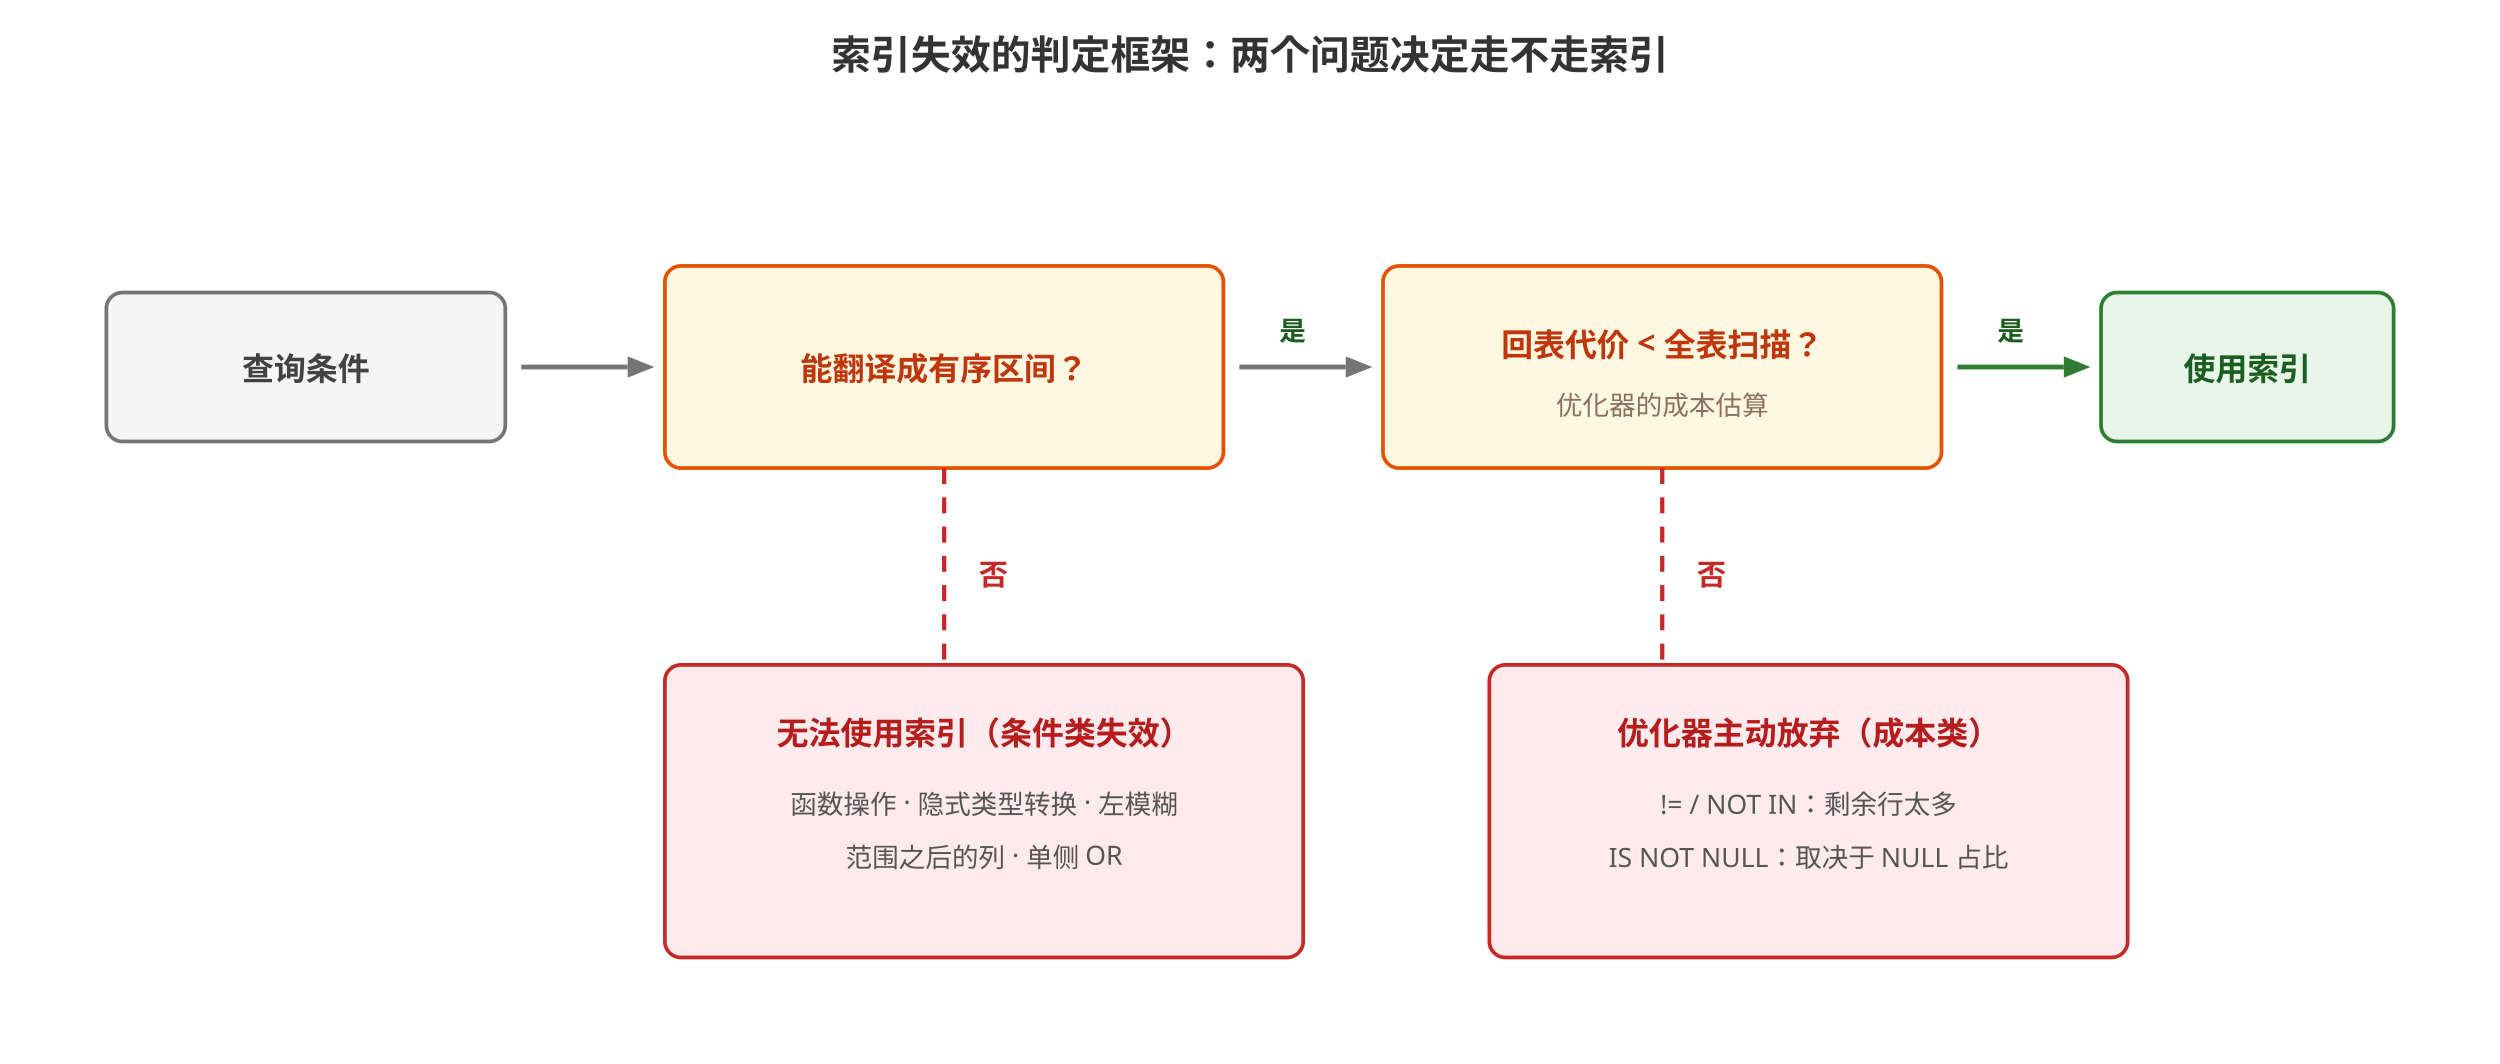
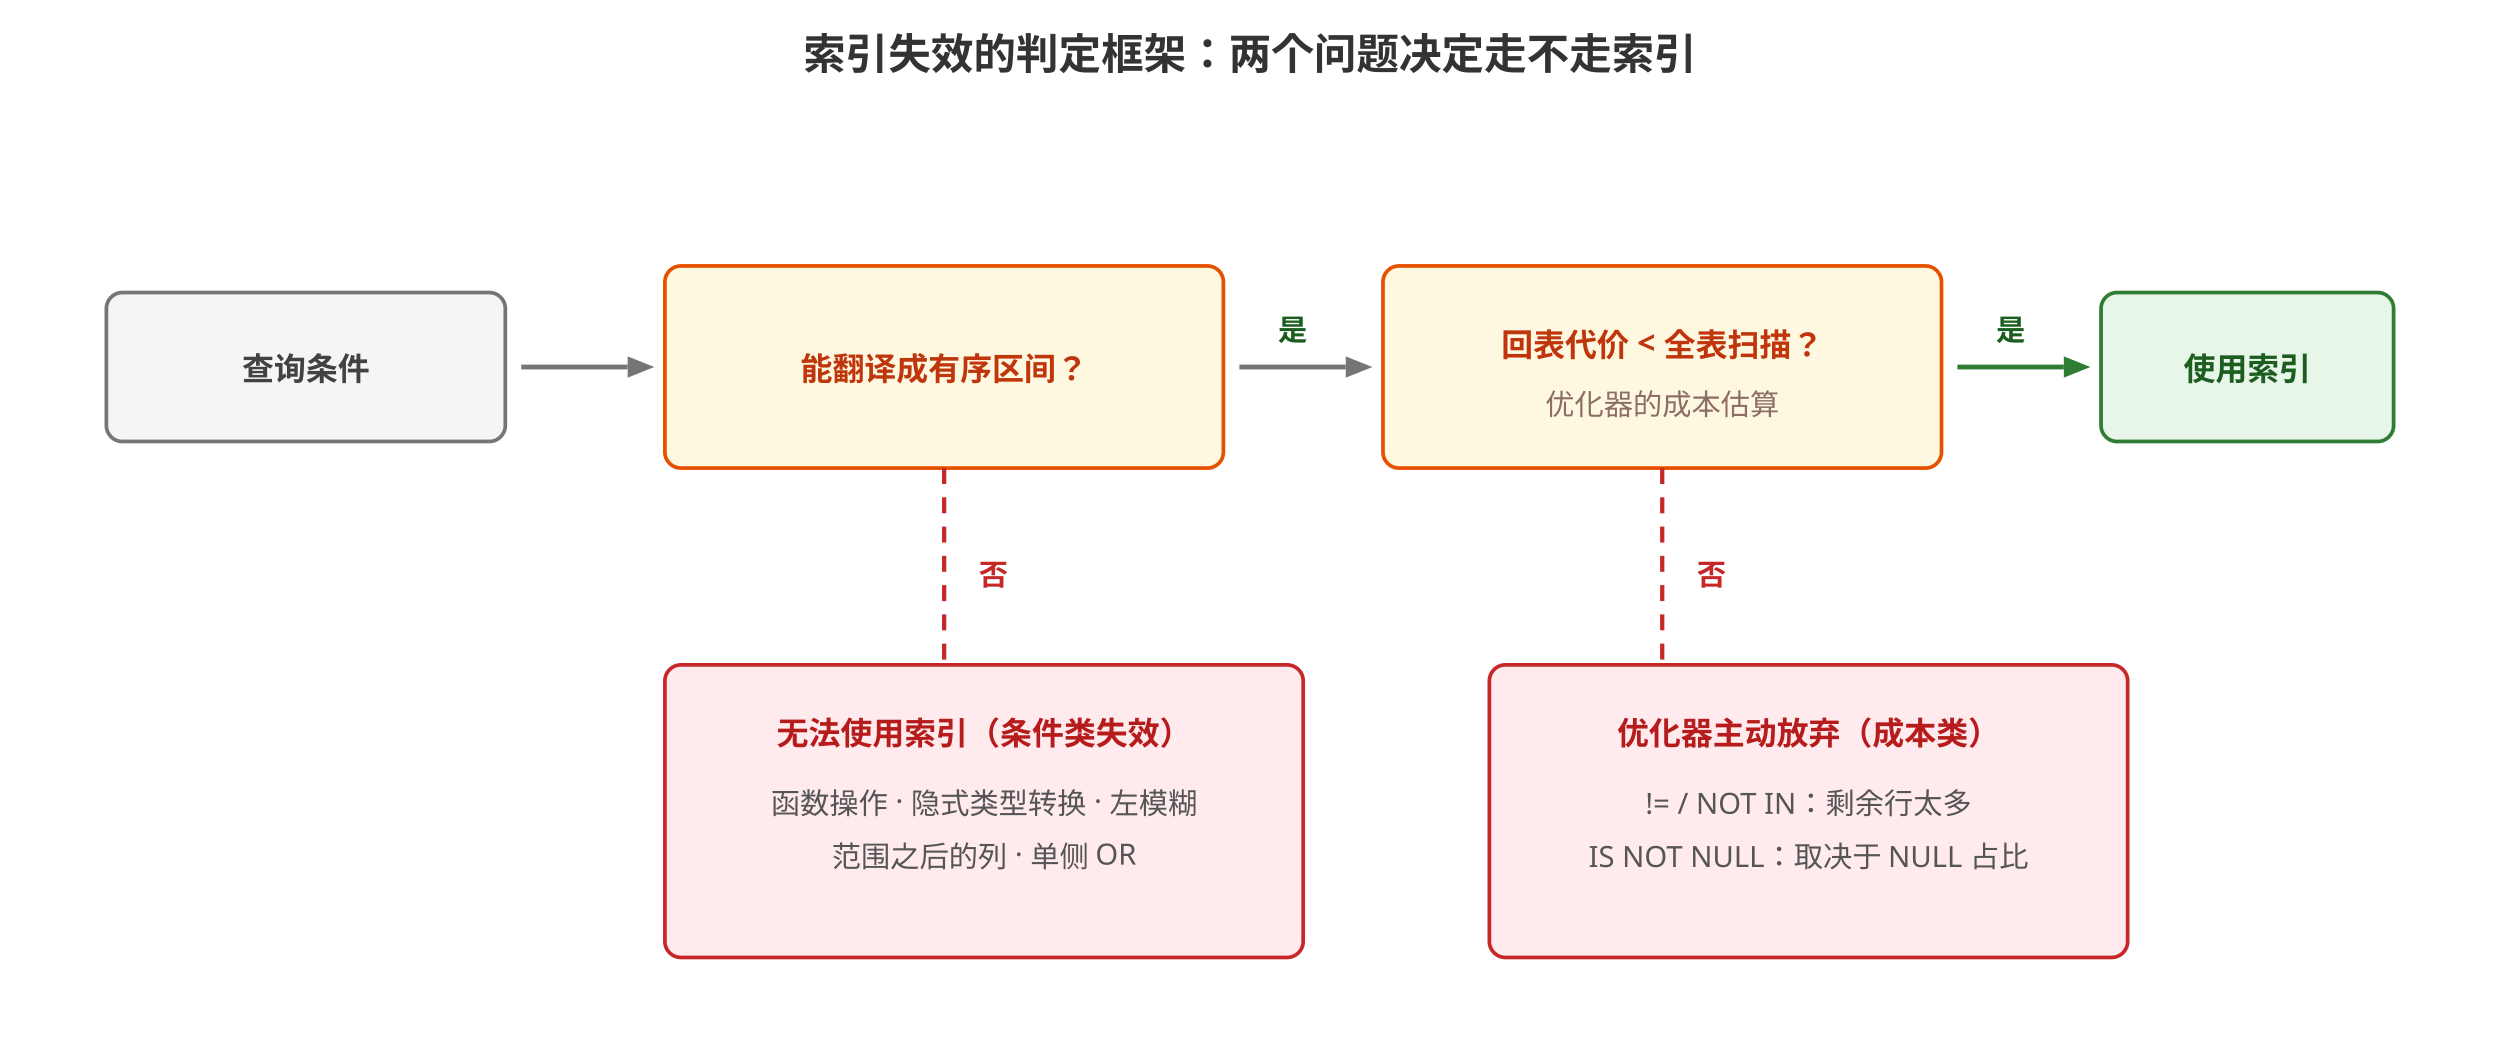
<svg xmlns="http://www.w3.org/2000/svg" width="940" height="400" viewBox="0 0 940 400" font-family="'Noto Sans SC','PingFang SC','Microsoft YaHei',sans-serif" font-size="11">
  <defs>
    <marker id="arrGray" markerWidth="10" markerHeight="8" refX="0" refY="4" orient="auto" markerUnits="userSpaceOnUse">
      <path d="M0,0 L10,4 L0,8 Z" fill="#757575" />
    </marker>
    <marker id="arrGreen" markerWidth="10" markerHeight="8" refX="0" refY="4" orient="auto" markerUnits="userSpaceOnUse">
      <path d="M0,0 L10,4 L0,8 Z" fill="#2e7d32" />
    </marker>
  </defs>
-   <text x="470" y="26" text-anchor="middle" font-size="15" font-weight="bold" fill="#333333">索引失效的判定框架：两个问题决定走不走索引</text>
+   <text x="470" y="26" text-anchor="middle" font-size="16" font-weight="bold" fill="#333333">索引失效的判定框架：两个问题决定走不走索引</text>
  <rect x="40" y="110" width="150" height="56" rx="6" fill="#f5f5f5" stroke="#757575" stroke-width="1.4" />
  <text x="115" y="143" text-anchor="middle" fill="#424242" font-size="12" font-weight="bold">查询条件</text>
  <line x1="196" y1="138" x2="236" y2="138" stroke="#757575" stroke-width="1.8" marker-end="url(#arrGray)" />
  <rect x="250" y="100" width="210" height="76" rx="6" fill="#fff8e1" stroke="#e65100" stroke-width="1.4" />
  <text x="355" y="143" text-anchor="middle" fill="#bf360c" font-size="12" font-weight="bold">能翻译成有序区间？</text>
  <line x1="466" y1="138" x2="506" y2="138" stroke="#757575" stroke-width="1.8" marker-end="url(#arrGray)" />
-   <text x="486" y="128" text-anchor="middle" fill="#1b5e20" font-size="10" font-weight="bold">是</text>
+   <text x="486" y="128" text-anchor="middle" fill="#1b5e20" font-size="11" font-weight="bold">是</text>
  <rect x="520" y="100" width="210" height="76" rx="6" fill="#fff8e1" stroke="#e65100" stroke-width="1.4" />
  <text x="625" y="134" text-anchor="middle" fill="#bf360c" font-size="12" font-weight="bold">回表代价 &lt; 全表扫描？</text>
-   <text x="625" y="156" text-anchor="middle" fill="#8d6e63" font-size="10">优化器的成本估算</text>
+   <text x="625" y="156" text-anchor="middle" fill="#8d6e63" font-size="11">优化器的成本估算</text>
  <line x1="736" y1="138" x2="776" y2="138" stroke="#2e7d32" stroke-width="1.8" marker-end="url(#arrGreen)" />
-   <text x="756" y="128" text-anchor="middle" fill="#1b5e20" font-size="10" font-weight="bold">是</text>
+   <text x="756" y="128" text-anchor="middle" fill="#1b5e20" font-size="11" font-weight="bold">是</text>
  <rect x="790" y="110" width="110" height="56" rx="6" fill="#e8f5e9" stroke="#2e7d32" stroke-width="1.4" />
  <text x="845" y="143" text-anchor="middle" fill="#1b5e20" font-size="12" font-weight="bold">使用索引</text>
  <line x1="355" y1="176" x2="355" y2="250" stroke="#c62828" stroke-width="1.6" stroke-dasharray="6,5" />
  <text x="368" y="220" fill="#c62828" font-size="11" font-weight="bold">否</text>
  <line x1="625" y1="176" x2="625" y2="250" stroke="#c62828" stroke-width="1.6" stroke-dasharray="6,5" />
  <text x="638" y="220" fill="#c62828" font-size="11" font-weight="bold">否</text>
  <rect x="250" y="250" width="240" height="110" rx="6" fill="#ffebee" stroke="#c62828" stroke-width="1.4" />
  <text x="370" y="280" text-anchor="middle" fill="#b71c1c" font-size="12" font-weight="bold">无法使用索引（条件类失效）</text>
-   <text x="370" y="306" text-anchor="middle" fill="#555555" font-size="10">函数操作 · 隐式类型转换 · 左模糊</text>
-   <text x="370" y="326" text-anchor="middle" fill="#555555" font-size="10">范围之后的列 · 单侧 OR</text>
+   <text x="370" y="306" text-anchor="middle" fill="#555555" font-size="11">函数操作 · 隐式类型转换 · 左模糊</text>
+   <text x="370" y="326" text-anchor="middle" fill="#555555" font-size="11">范围之后的列 · 单侧 OR</text>
  <rect x="560" y="250" width="240" height="110" rx="6" fill="#ffebee" stroke="#c62828" stroke-width="1.4" />
  <text x="680" y="280" text-anchor="middle" fill="#b71c1c" font-size="12" font-weight="bold">优化器主动放弃（成本类）</text>
-   <text x="680" y="306" text-anchor="middle" fill="#555555" font-size="10">!= / NOT IN：剩余行太多</text>
-   <text x="680" y="326" text-anchor="middle" fill="#555555" font-size="10">IS NOT NULL：取决于 NULL 占比</text>
+   <text x="680" y="306" text-anchor="middle" fill="#555555" font-size="11">!= / NOT IN：剩余行太多</text>
+   <text x="680" y="326" text-anchor="middle" fill="#555555" font-size="11">IS NOT NULL：取决于 NULL 占比</text>
</svg>
